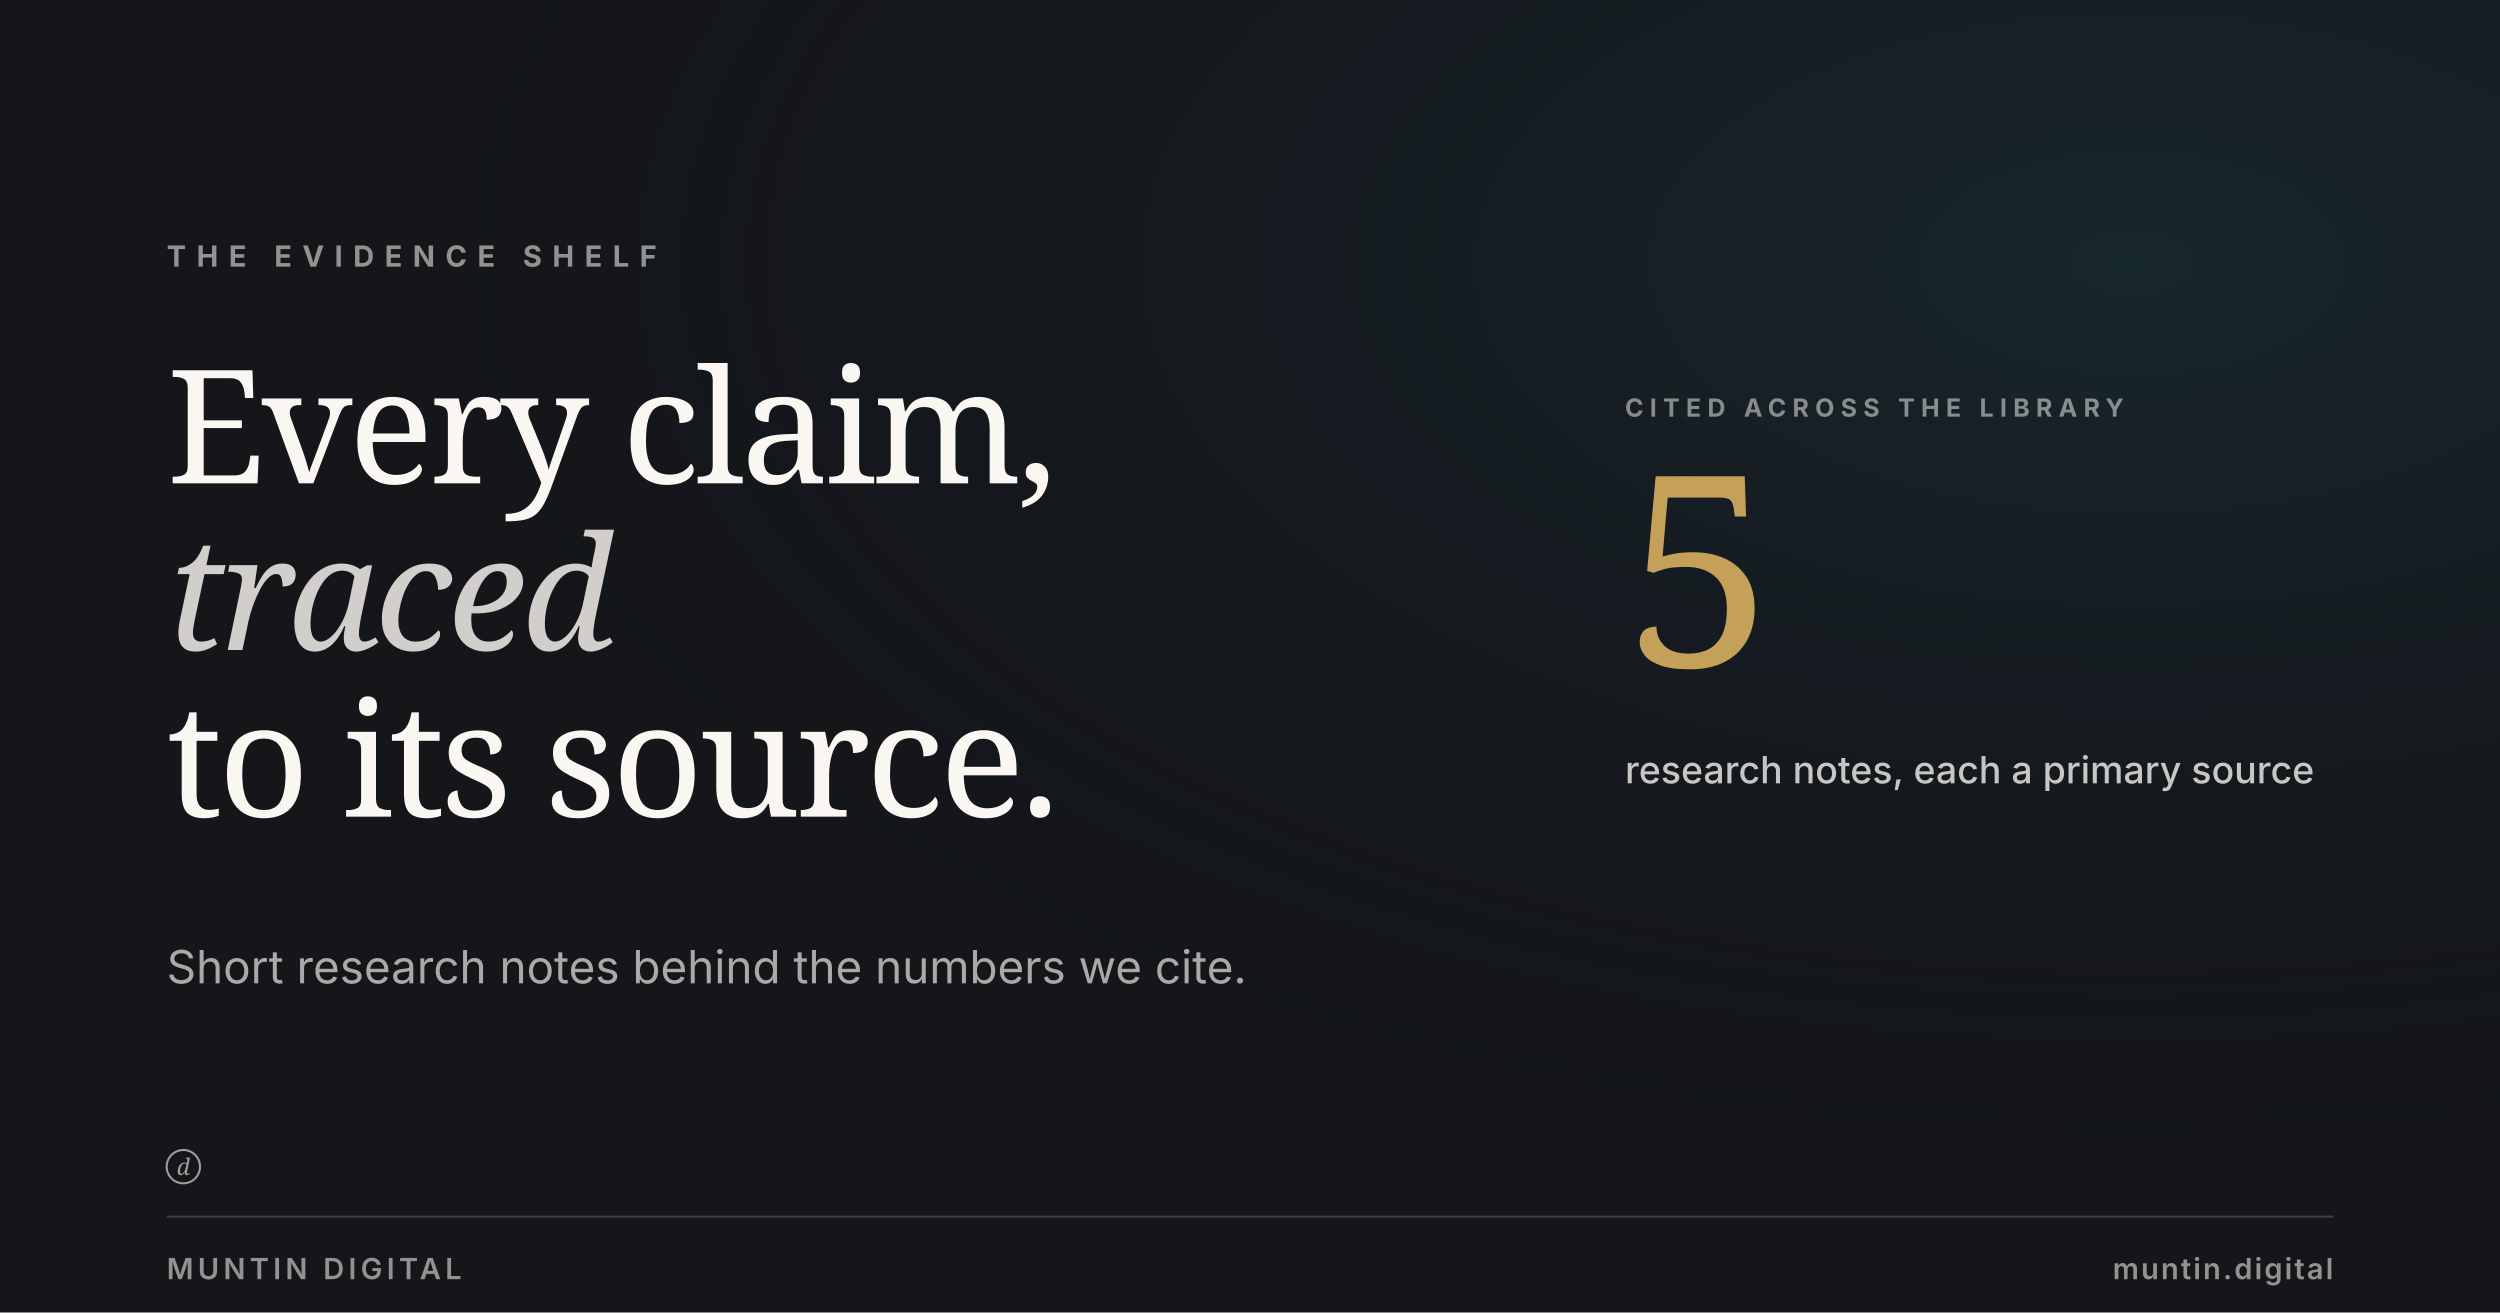
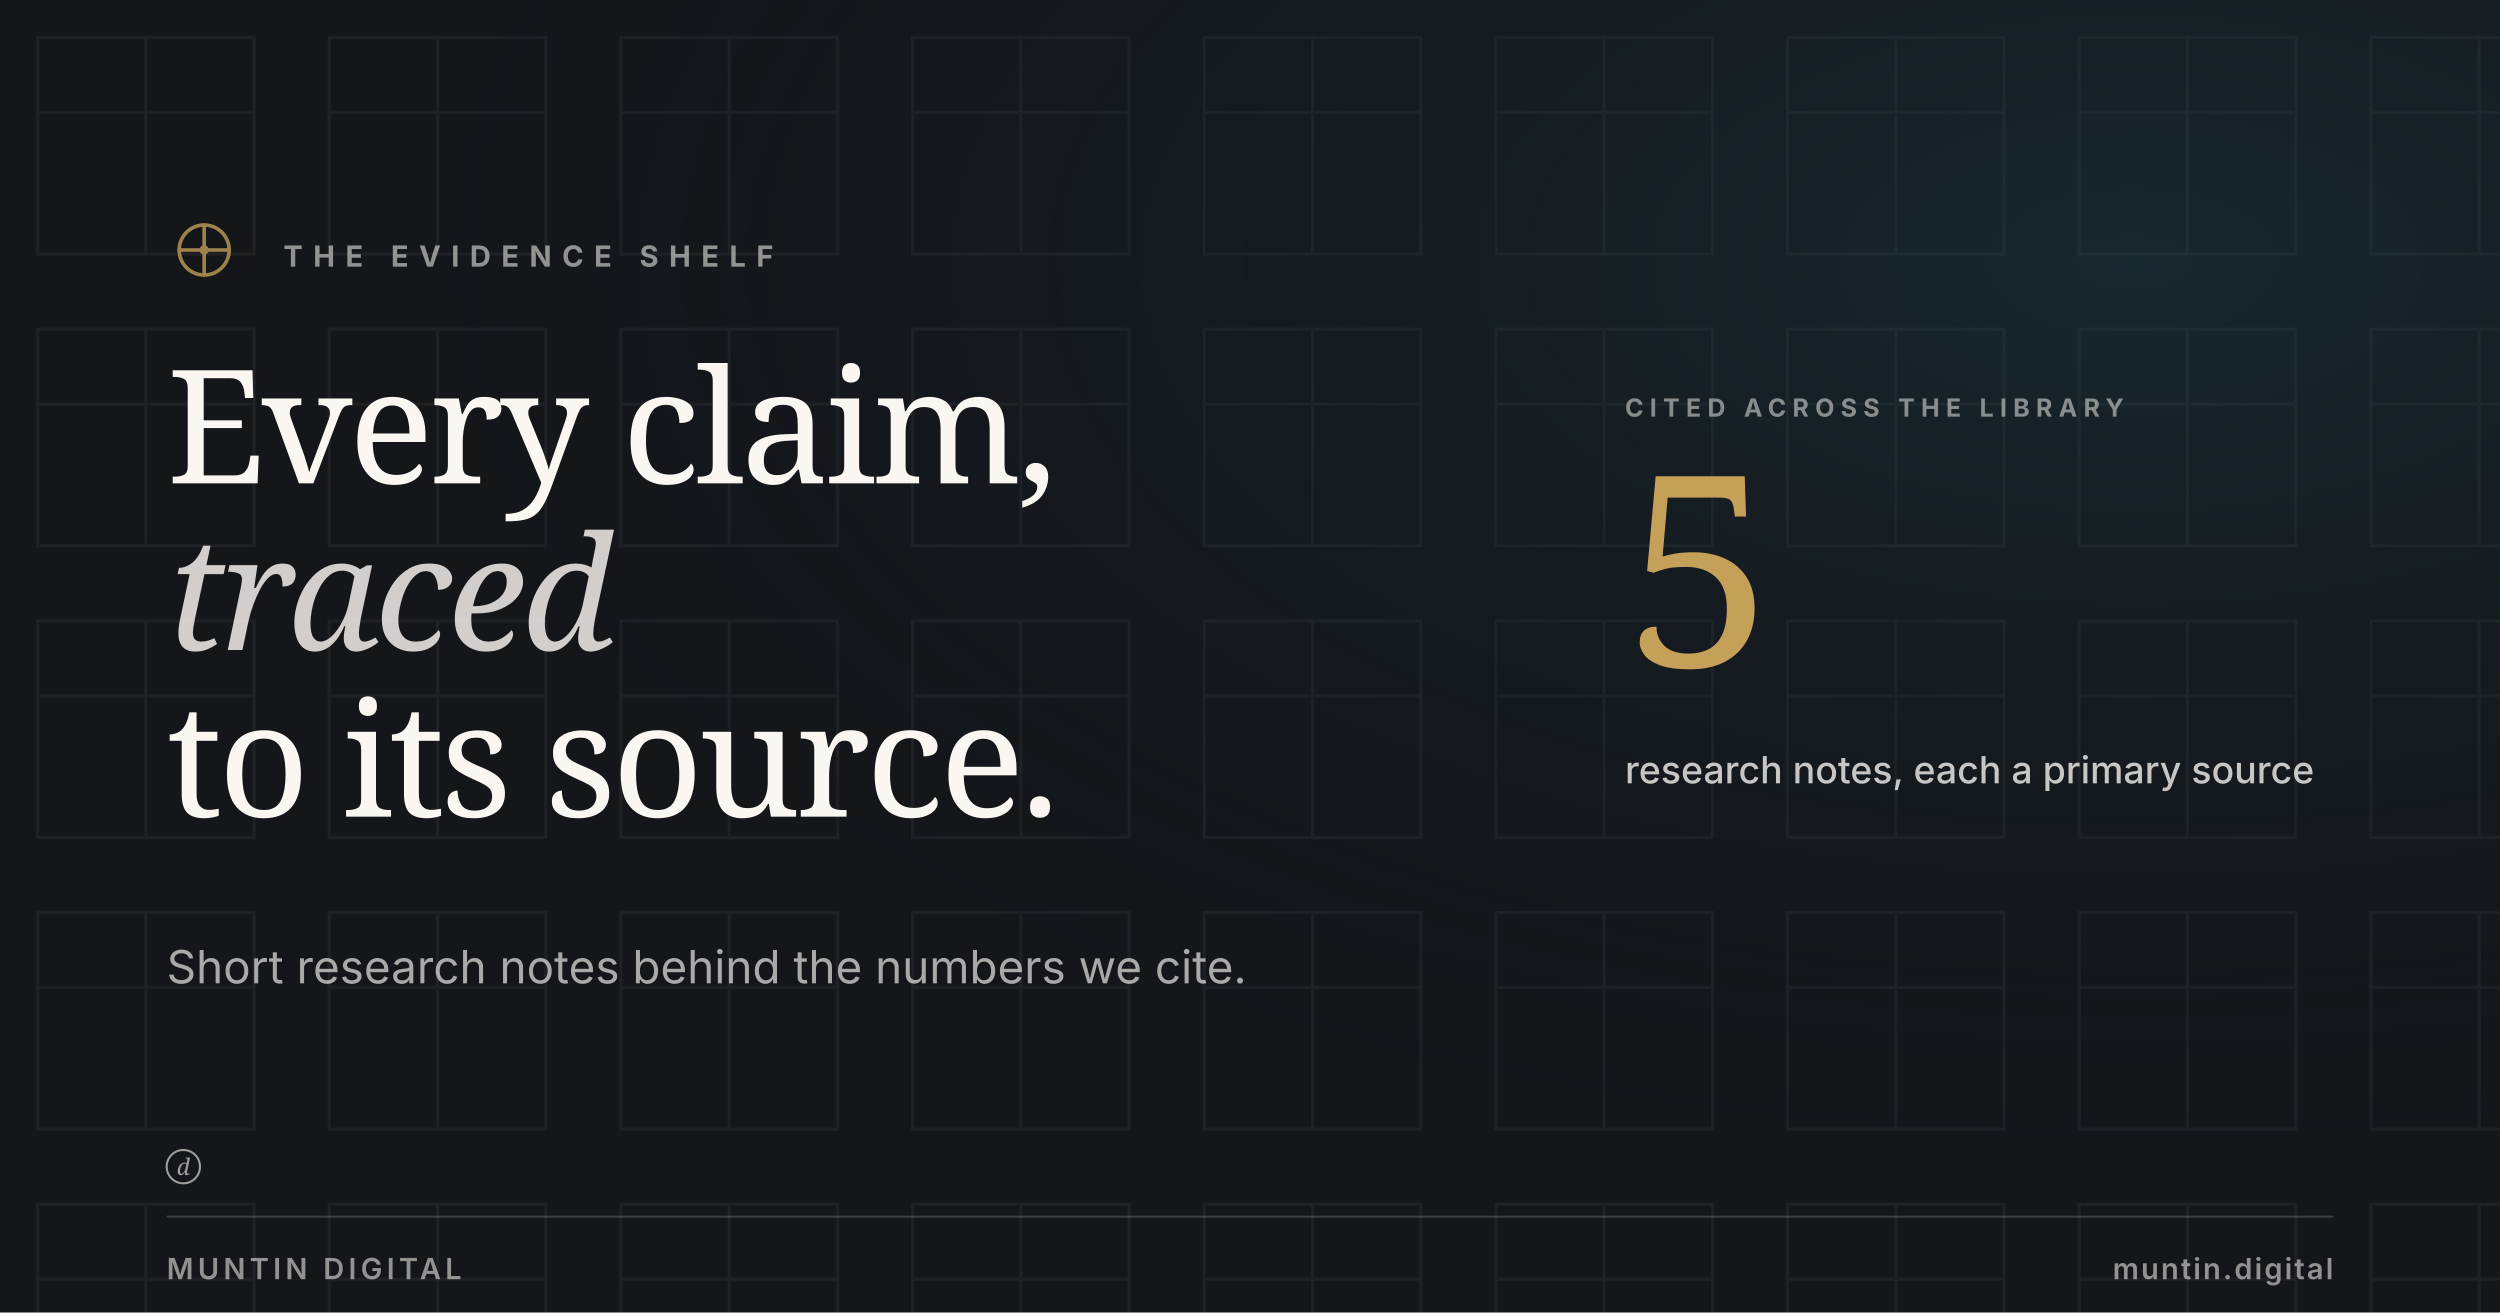
<svg xmlns="http://www.w3.org/2000/svg" viewBox="0 0 1200 630" width="1200" height="630">
  <defs>
    <radialGradient id="glow" cx="85%" cy="20%" r="70%">
      <stop offset="0%" stop-color="#1F4E5B" stop-opacity="0.32" />
      <stop offset="100%" stop-color="#14161A" stop-opacity="0" />
    </radialGradient>
  </defs>
  <rect width="1200" height="630" fill="#14161A" />
+   <defs>
+     <pattern id="muntinField" x="0" y="0" width="140" height="140" patternUnits="userSpaceOnUse">
+       <g transform="translate(18, 18)" fill="none" stroke="#FAF7F2" stroke-width="1.5" stroke-linecap="square" stroke-linejoin="miter">
+         <rect x="0" y="0" width="104" height="104" />
+         <line x1="52" y1="0" x2="52" y2="104" />
+         <line x1="0" y1="36" x2="104" y2="36" />
+       </g>
+     </pattern>
+   </defs>
+   <rect width="1200" height="630" fill="url(#muntinField)" opacity="0.05" />
  <rect width="1200" height="630" fill="url(#glow)" />
  <text x="780" y="200" font-family="Inter, Arial, sans-serif" font-size="12" font-weight="700" letter-spacing="3" fill="#FAF7F2" opacity="0.5">CITED ACROSS THE LIBRARY</text>
  <text x="780" y="320" font-family="Fraunces, Georgia, serif" font-size="128" font-weight="500" letter-spacing="-4" fill="#C5A059">5</text>
  <text x="780" y="376" font-family="Inter, Arial, sans-serif" font-size="18" font-weight="500" fill="#FAF7F2" opacity="0.78">research notes, each a primary source</text>
-   <text x="80" y="128" font-family="Inter, Arial, sans-serif" font-size="14" font-weight="700" letter-spacing="5" fill="#FAF7F2" opacity="0.55">THE EVIDENCE SHELF</text>
+   <g transform="translate(80, 102) scale(1.5)" fill="none" stroke="#C5A059" stroke-width="1.167" stroke-linecap="round" stroke-linejoin="round" color="#C5A059" opacity="0.78">
+     <circle cx="12" cy="12" r="8" />
+     <line x1="12" y1="4" x2="12" y2="20" />
+     <line x1="4" y1="12" x2="20" y2="12" />
+     <circle cx="12" cy="12" r="1.5" fill="currentColor" stroke="none" />
+   </g>
+   <text x="136" y="128" font-family="Inter, Arial, sans-serif" font-size="14" font-weight="700" letter-spacing="5" fill="#FAF7F2" opacity="0.55">THE EVIDENCE SHELF</text>
  <text x="80" y="232" font-family="Fraunces, Georgia, serif" font-size="76" font-weight="500" letter-spacing="-2" fill="#FAF7F2">Every claim,</text>
  <text x="80" y="312" font-family="Fraunces, Georgia, serif" font-style="italic" font-size="76" font-weight="400" letter-spacing="-2" fill="#FAF7F2" opacity="0.82">traced</text>
  <text x="80" y="392" font-family="Fraunces, Georgia, serif" font-size="76" font-weight="500" letter-spacing="-2" fill="#FAF7F2">to its source.</text>
  <text x="80" y="472" font-family="Inter, Arial, sans-serif" font-size="22" font-weight="400" fill="#FAF7F2" opacity="0.65">Short research notes behind the numbers we cite.</text>
  <g transform="translate(80, 552)" fill="#FAF7F2" opacity="0.6">
    <circle cx="8" cy="8" r="8" fill="none" stroke="#FAF7F2" stroke-width="1" />
    <text x="8" y="12" text-anchor="middle" font-family="Fraunces, Georgia, serif" font-style="italic" font-size="11" font-weight="500" fill="#FAF7F2">d</text>
  </g>
  <line x1="80" y1="584" x2="1120" y2="584" stroke="rgba(250,247,242,0.18)" stroke-width="1" />
  <text x="80" y="614" font-family="Inter, Arial, sans-serif" font-size="14" font-weight="600" letter-spacing="2" fill="rgba(250,247,242,0.55)">MUNTIN DIGITAL</text>
  <text x="1120" y="614" text-anchor="end" font-family="Inter, Arial, sans-serif" font-size="14" font-weight="600" letter-spacing="1" fill="rgba(250,247,242,0.55)">muntin.digital</text>
</svg>
